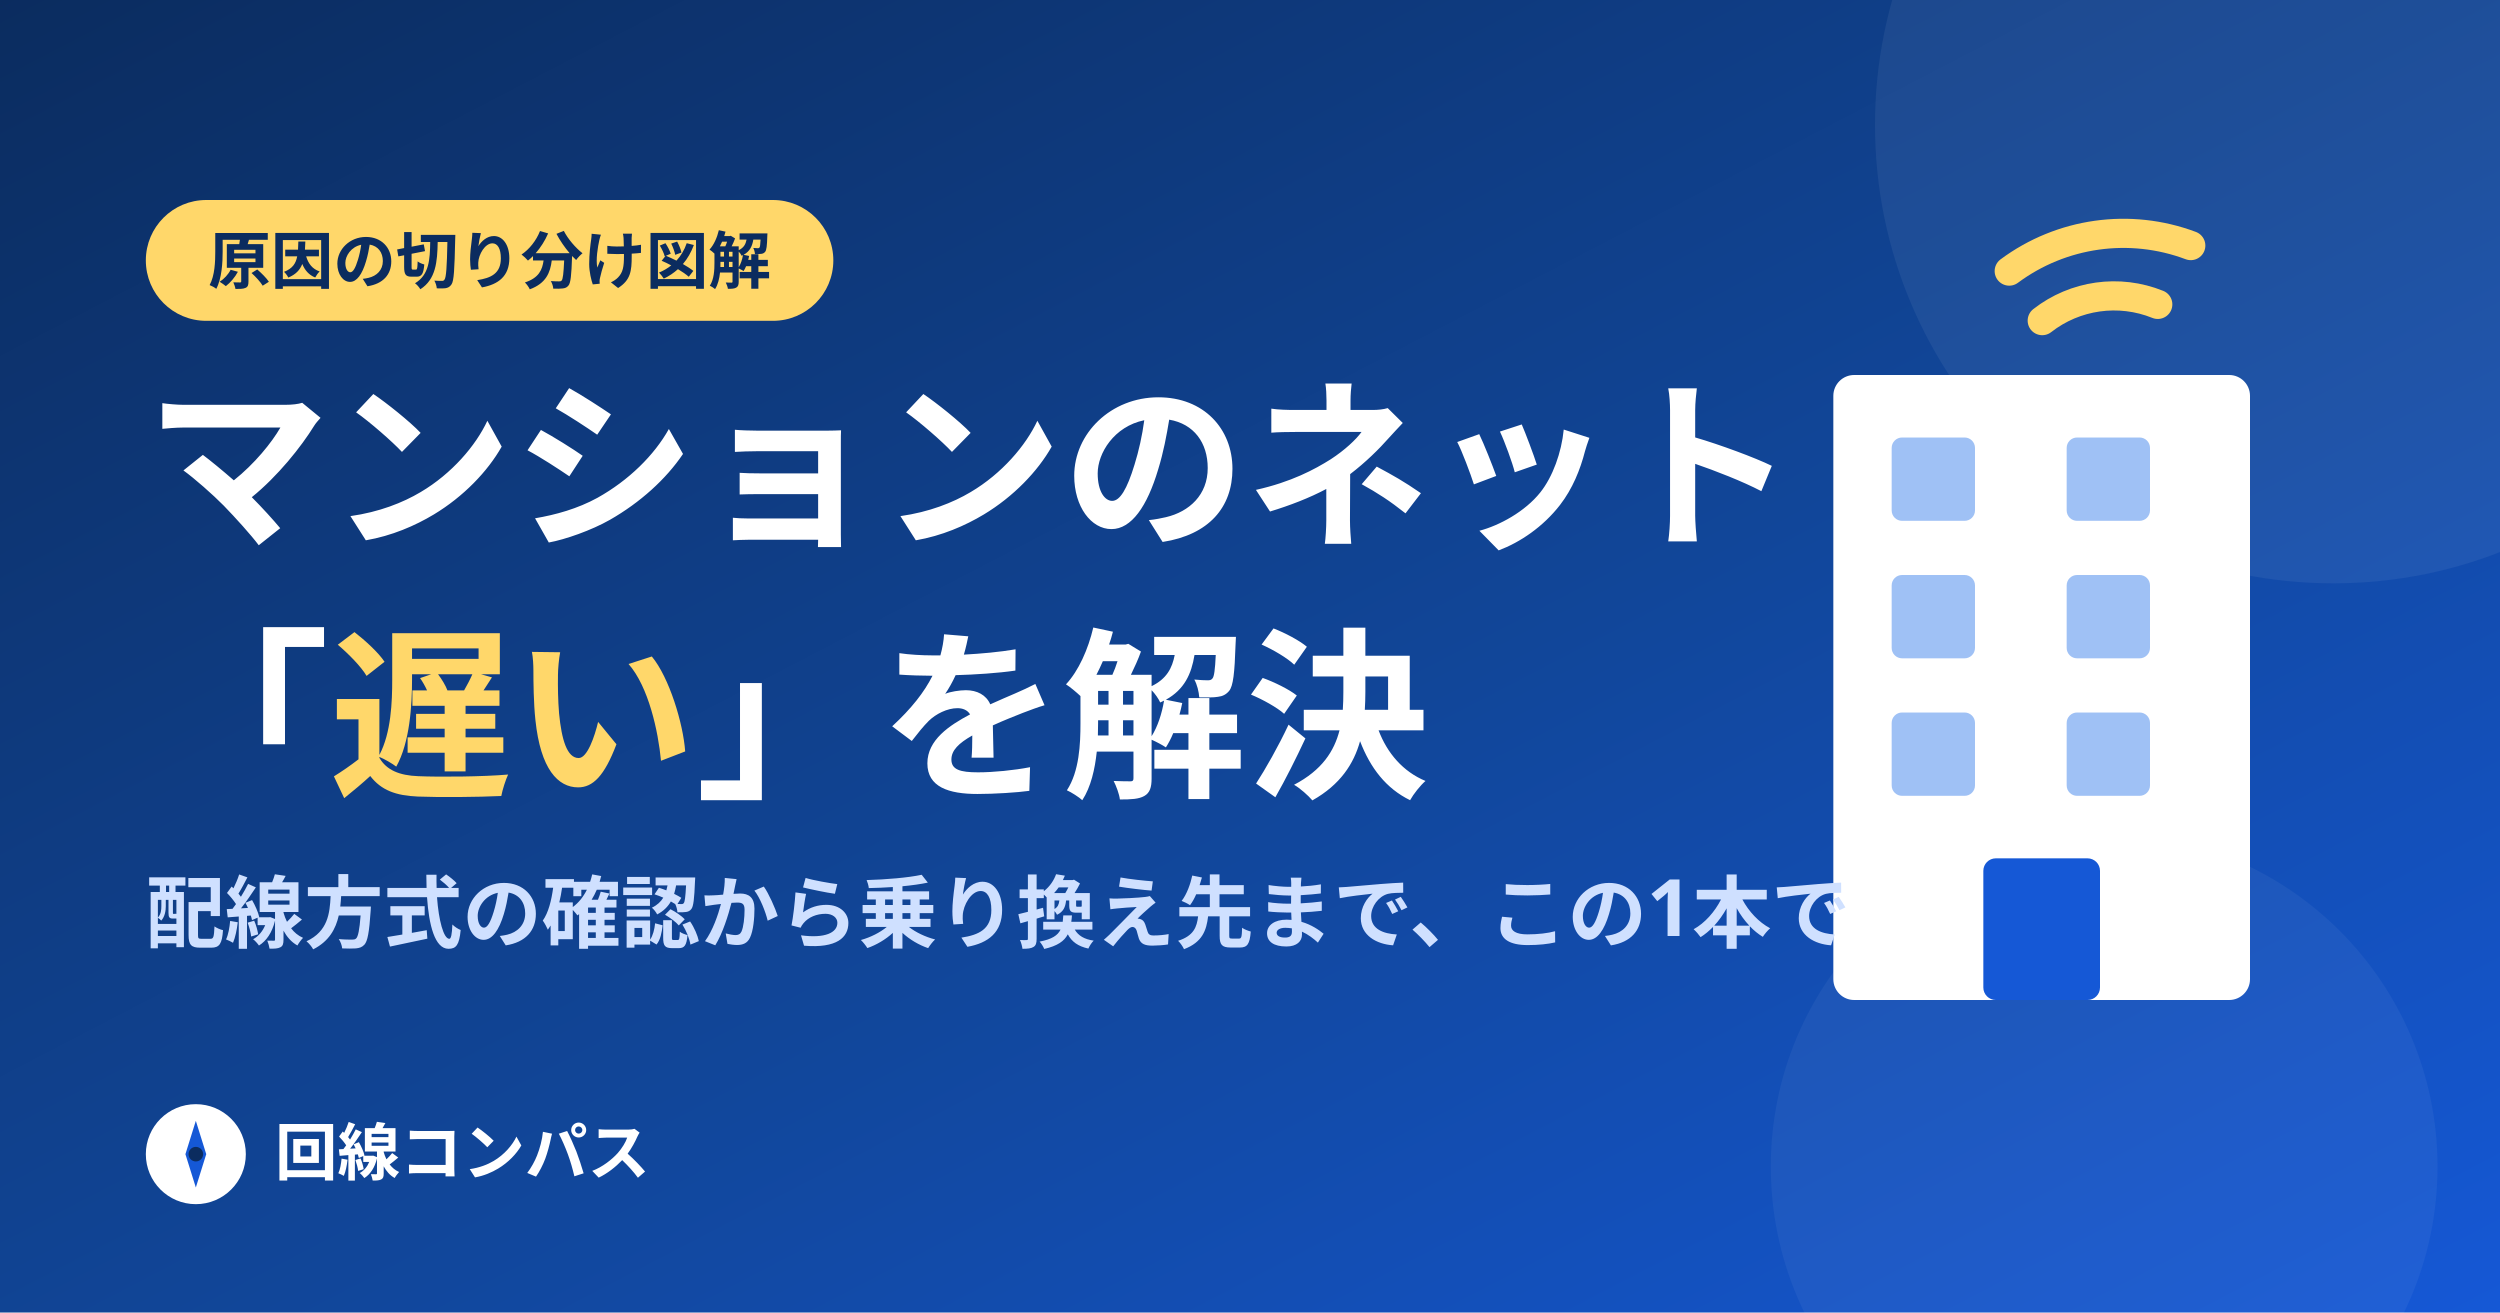
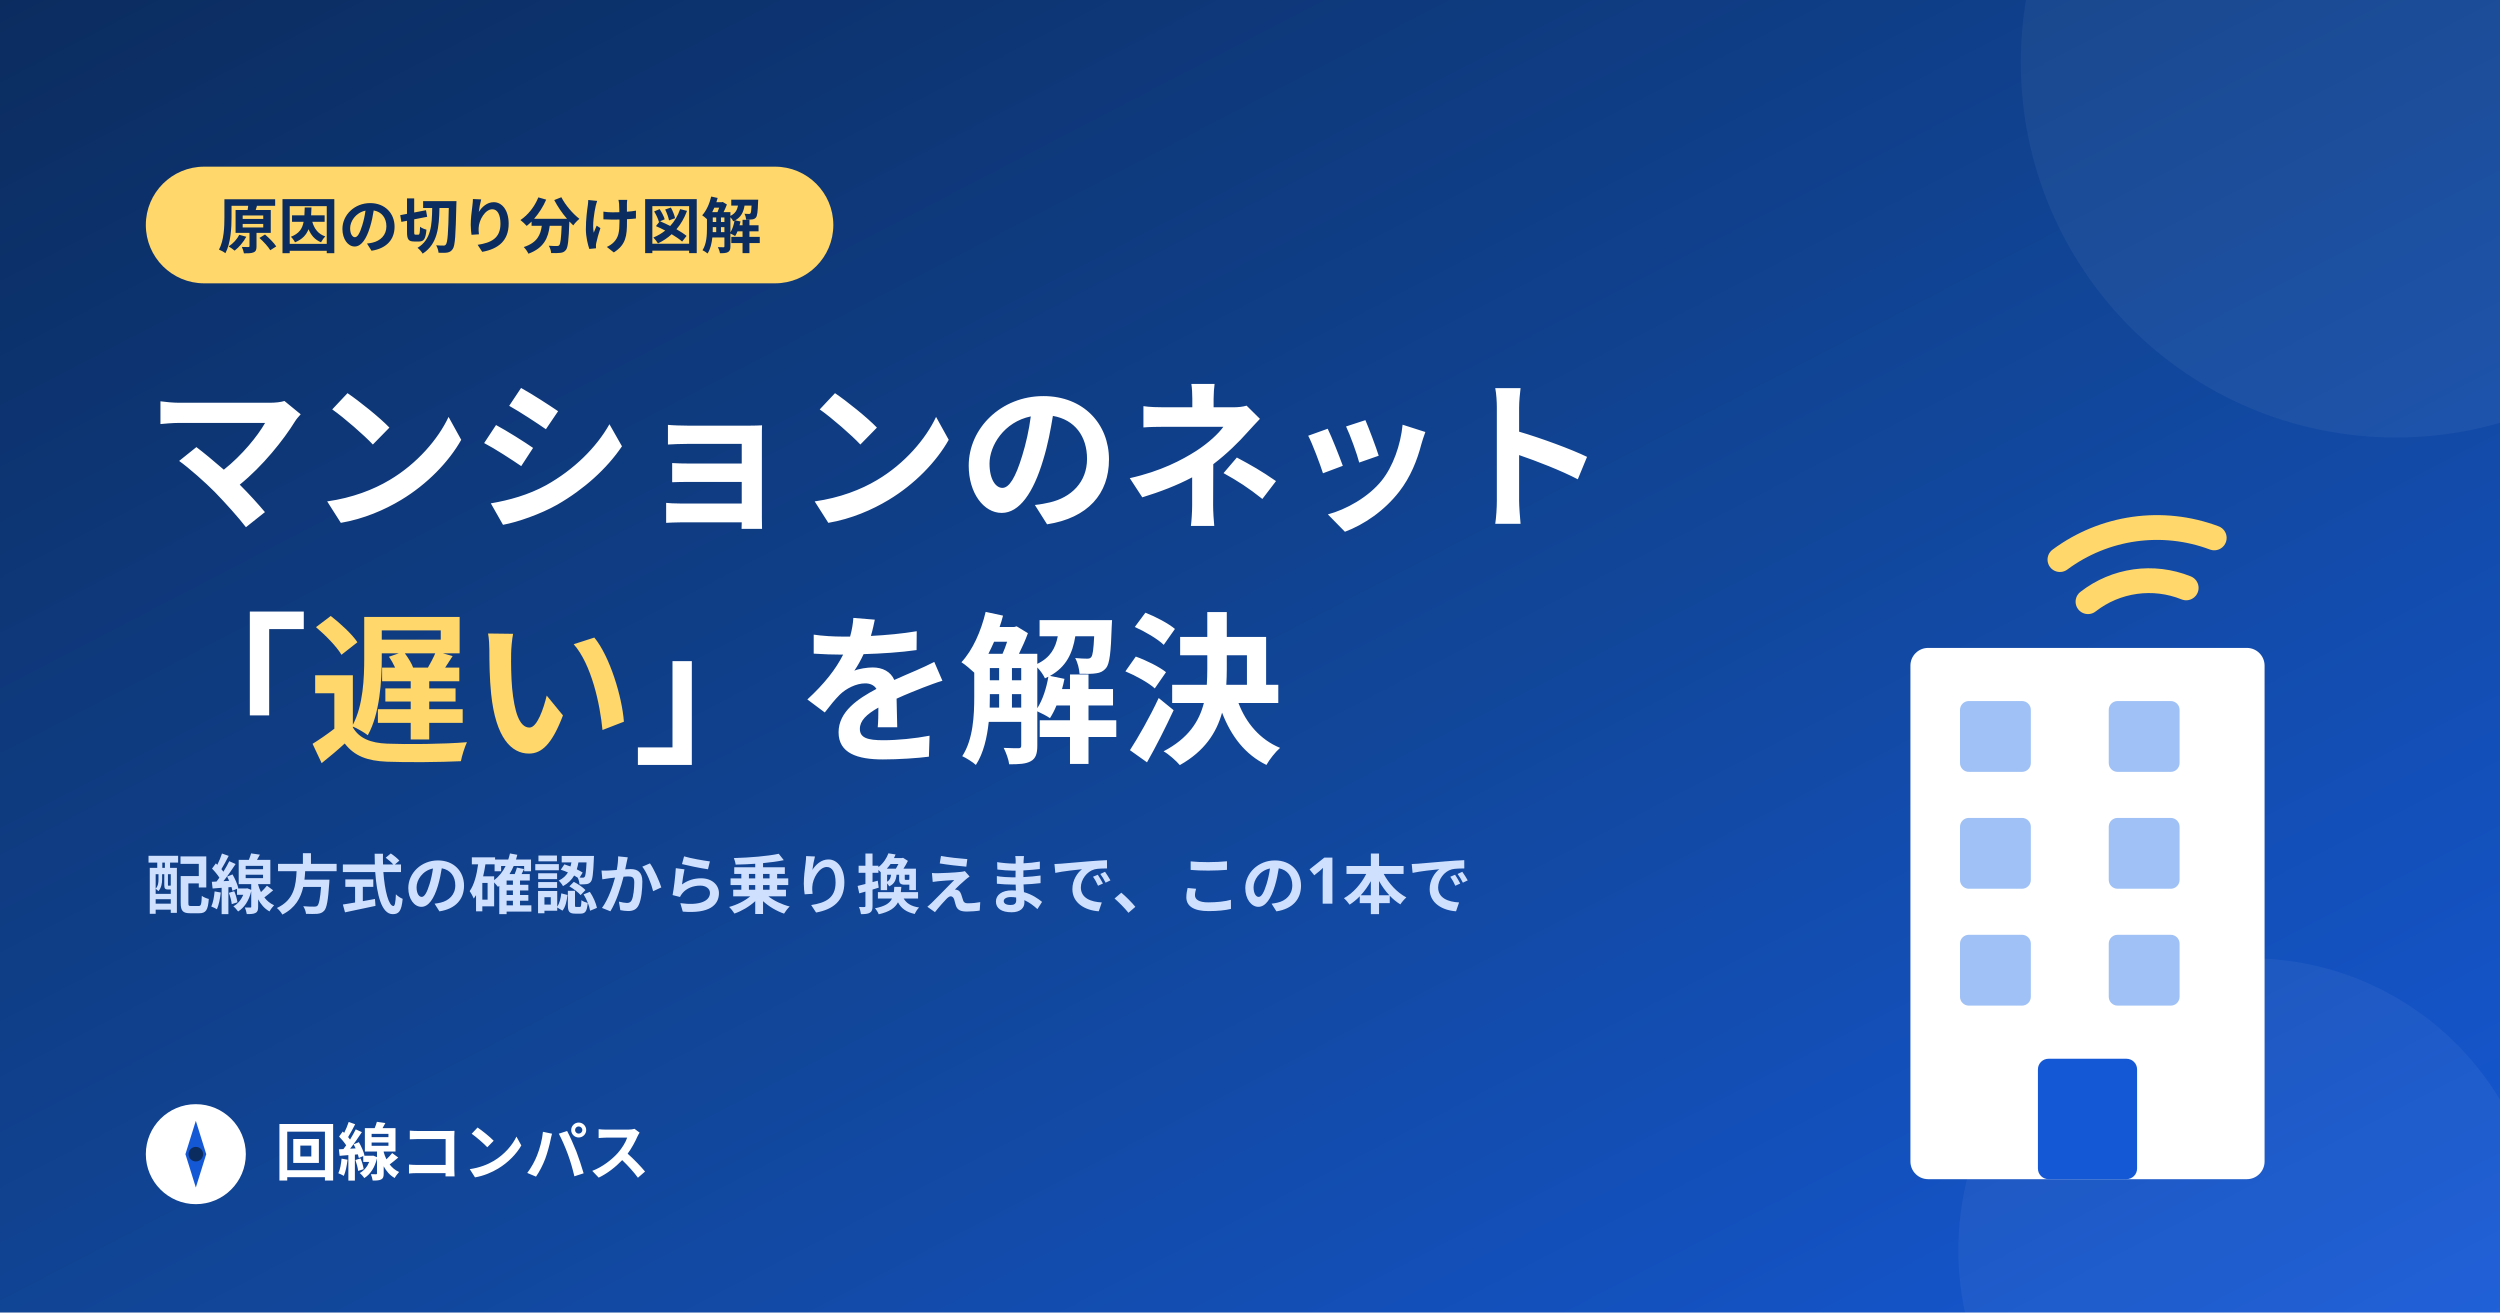
<svg xmlns="http://www.w3.org/2000/svg" viewBox="0 0 1200 630" role="img" aria-label="マンションのネットが遅い時の解決ガイド" font-family="'Noto Sans JP','Hiragino Sans','Yu Gothic',Meiryo,sans-serif">
  <defs>
    <linearGradient id="bg" x1="0" y1="0" x2="1" y2="1">
      <stop offset="0" stop-color="#0b2c5f" />
      <stop offset=".55" stop-color="#114699" />
      <stop offset="1" stop-color="#1558d6" />
    </linearGradient>
  </defs>
  <rect width="1200" height="630" fill="url(#bg)" />
-   <circle cx="1120" cy="60" r="220" fill="#ffffff" opacity=".06" />
-   <circle cx="1010" cy="560" r="160" fill="#ffffff" opacity=".05" />
-   <g transform="translate(860,120)">
+   <circle cx="1150" cy="30" r="180" fill="#ffffff" opacity=".05" />
+   <circle cx="1080" cy="600" r="140" fill="#ffffff" opacity=".05" />
+   <g transform="translate(900, 260) scale(0.85)">
    <rect x="20" y="60" width="200" height="300" rx="10" fill="#ffffff" />
    <g fill="#9fc1f5">
      <rect x="48" y="90" width="40" height="40" rx="5" />
      <rect x="132" y="90" width="40" height="40" rx="5" />
      <rect x="48" y="156" width="40" height="40" rx="5" />
      <rect x="132" y="156" width="40" height="40" rx="5" />
      <rect x="48" y="222" width="40" height="40" rx="5" />
      <rect x="132" y="222" width="40" height="40" rx="5" />
    </g>
    <rect x="92" y="292" width="56" height="68" rx="6" fill="#1558d6" />
    <g fill="none" stroke="#ffd76a" stroke-width="14" stroke-linecap="round">
      <path d="M120 30 a56 56 0 0 1 56 0" transform="rotate(-8 148 30)" />
      <path d="M104 4 a92 92 0 0 1 88 0" transform="rotate(-8 148 4)" />
    </g>
  </g>
-   <rect x="70" y="96" width="330" height="58" rx="29" fill="#ffd76a" />
-   <text x="235" y="136" text-anchor="middle" font-size="30" font-weight="800" fill="#0b2c5f">原因の切り分け図解</text>
-   <text x="70" y="256" font-size="88" font-weight="800" fill="#ffffff">マンションのネット</text>
-   <text x="70" y="376" font-size="88" font-weight="800" fill="#ffffff">「<tspan fill="#ffd76a">遅い</tspan>」を解決</text>
-   <text x="70" y="452" font-size="38" font-weight="600" fill="#cfe0ff">配線方式の確認から乗り換え先まで、この1本で</text>
+   <rect x="70" y="80" width="330" height="56" rx="28" fill="#ffd76a" />
+   <text x="235" y="119" text-anchor="middle" font-size="29" font-weight="800" fill="#0b2c5f">原因の切り分け図解</text>
+   <text x="70" y="248" font-size="78" font-weight="800" fill="#ffffff">マンションのネット</text>
+   <text x="70" y="360" font-size="78" font-weight="800" fill="#ffffff">「<tspan fill="#ffd76a">遅い</tspan>」を解決</text>
+   <text x="70" y="436" font-size="31" font-weight="600" fill="#cfe0ff">配線方式の確認から乗り換えまで、この1本で</text>
  <g transform="translate(70,530)">
    <circle cx="24" cy="24" r="24" fill="#ffffff" />
    <polygon points="24,8 29,24 24,40 19,24" fill="#1558d6" />
    <circle cx="24" cy="24" r="3.5" fill="#0b2c5f" />
    <text x="62" y="34" font-size="30" font-weight="800" fill="#ffffff">回線コンパス</text>
  </g>
</svg>
